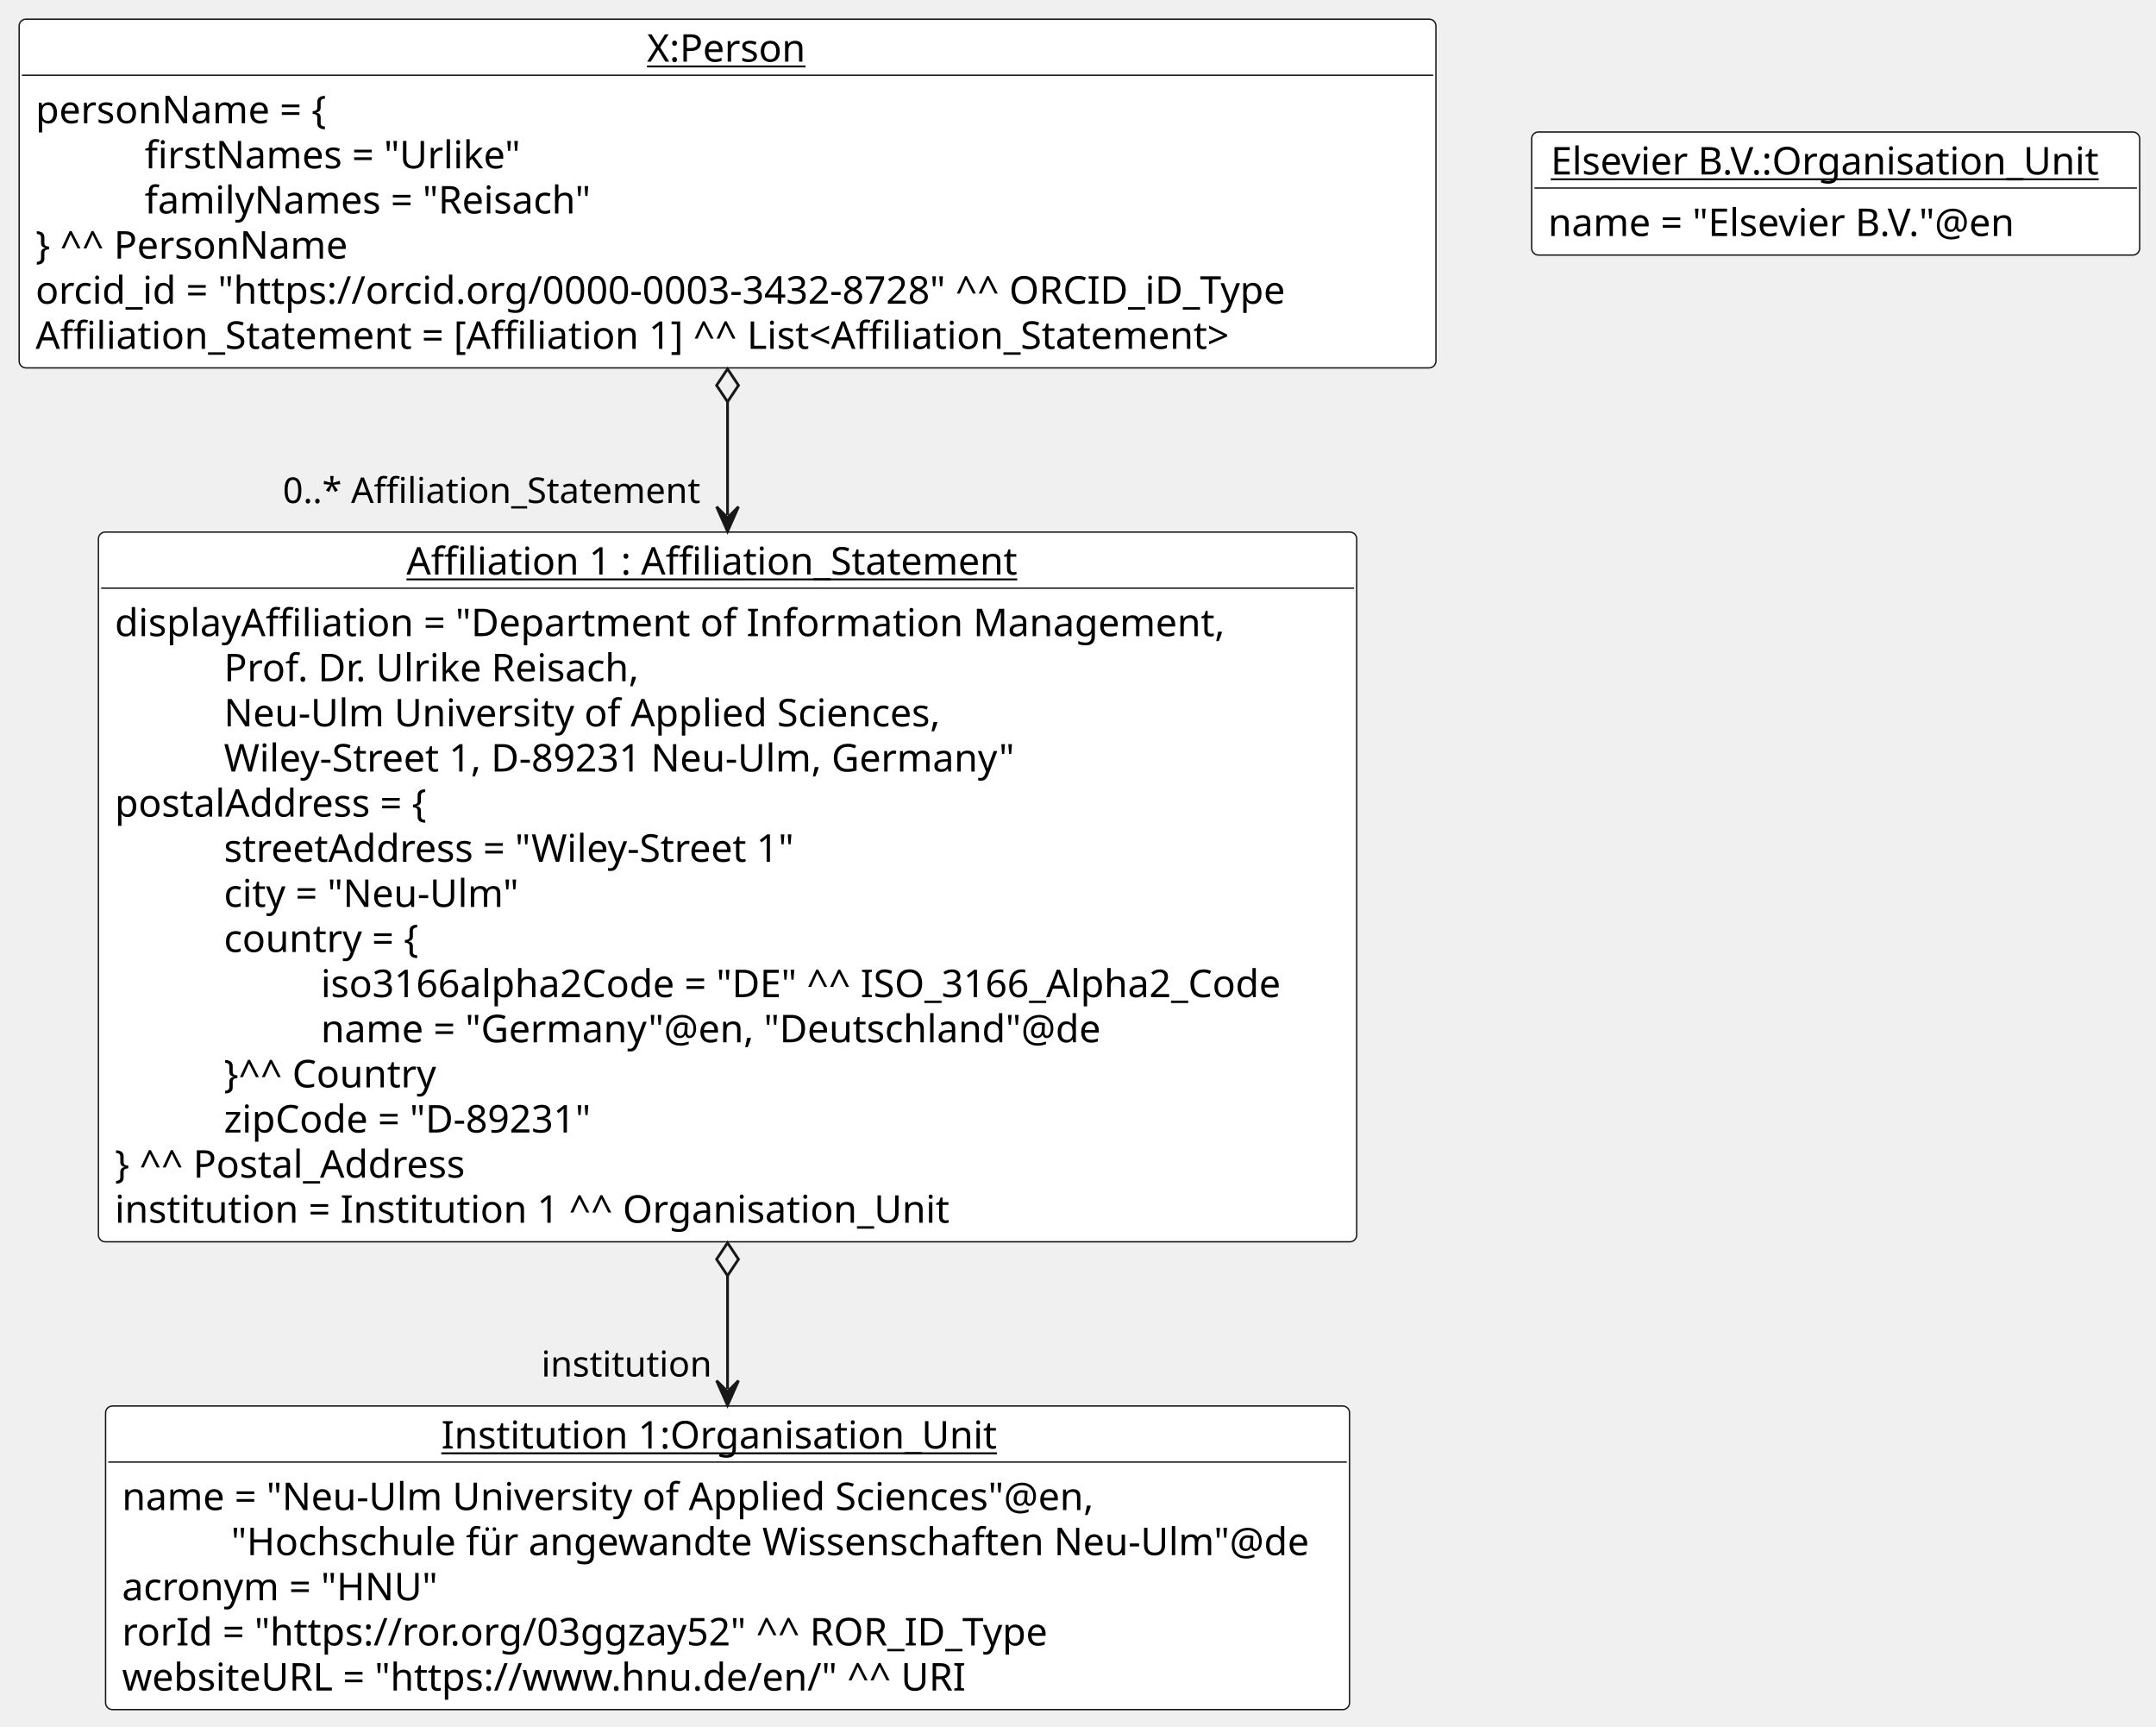
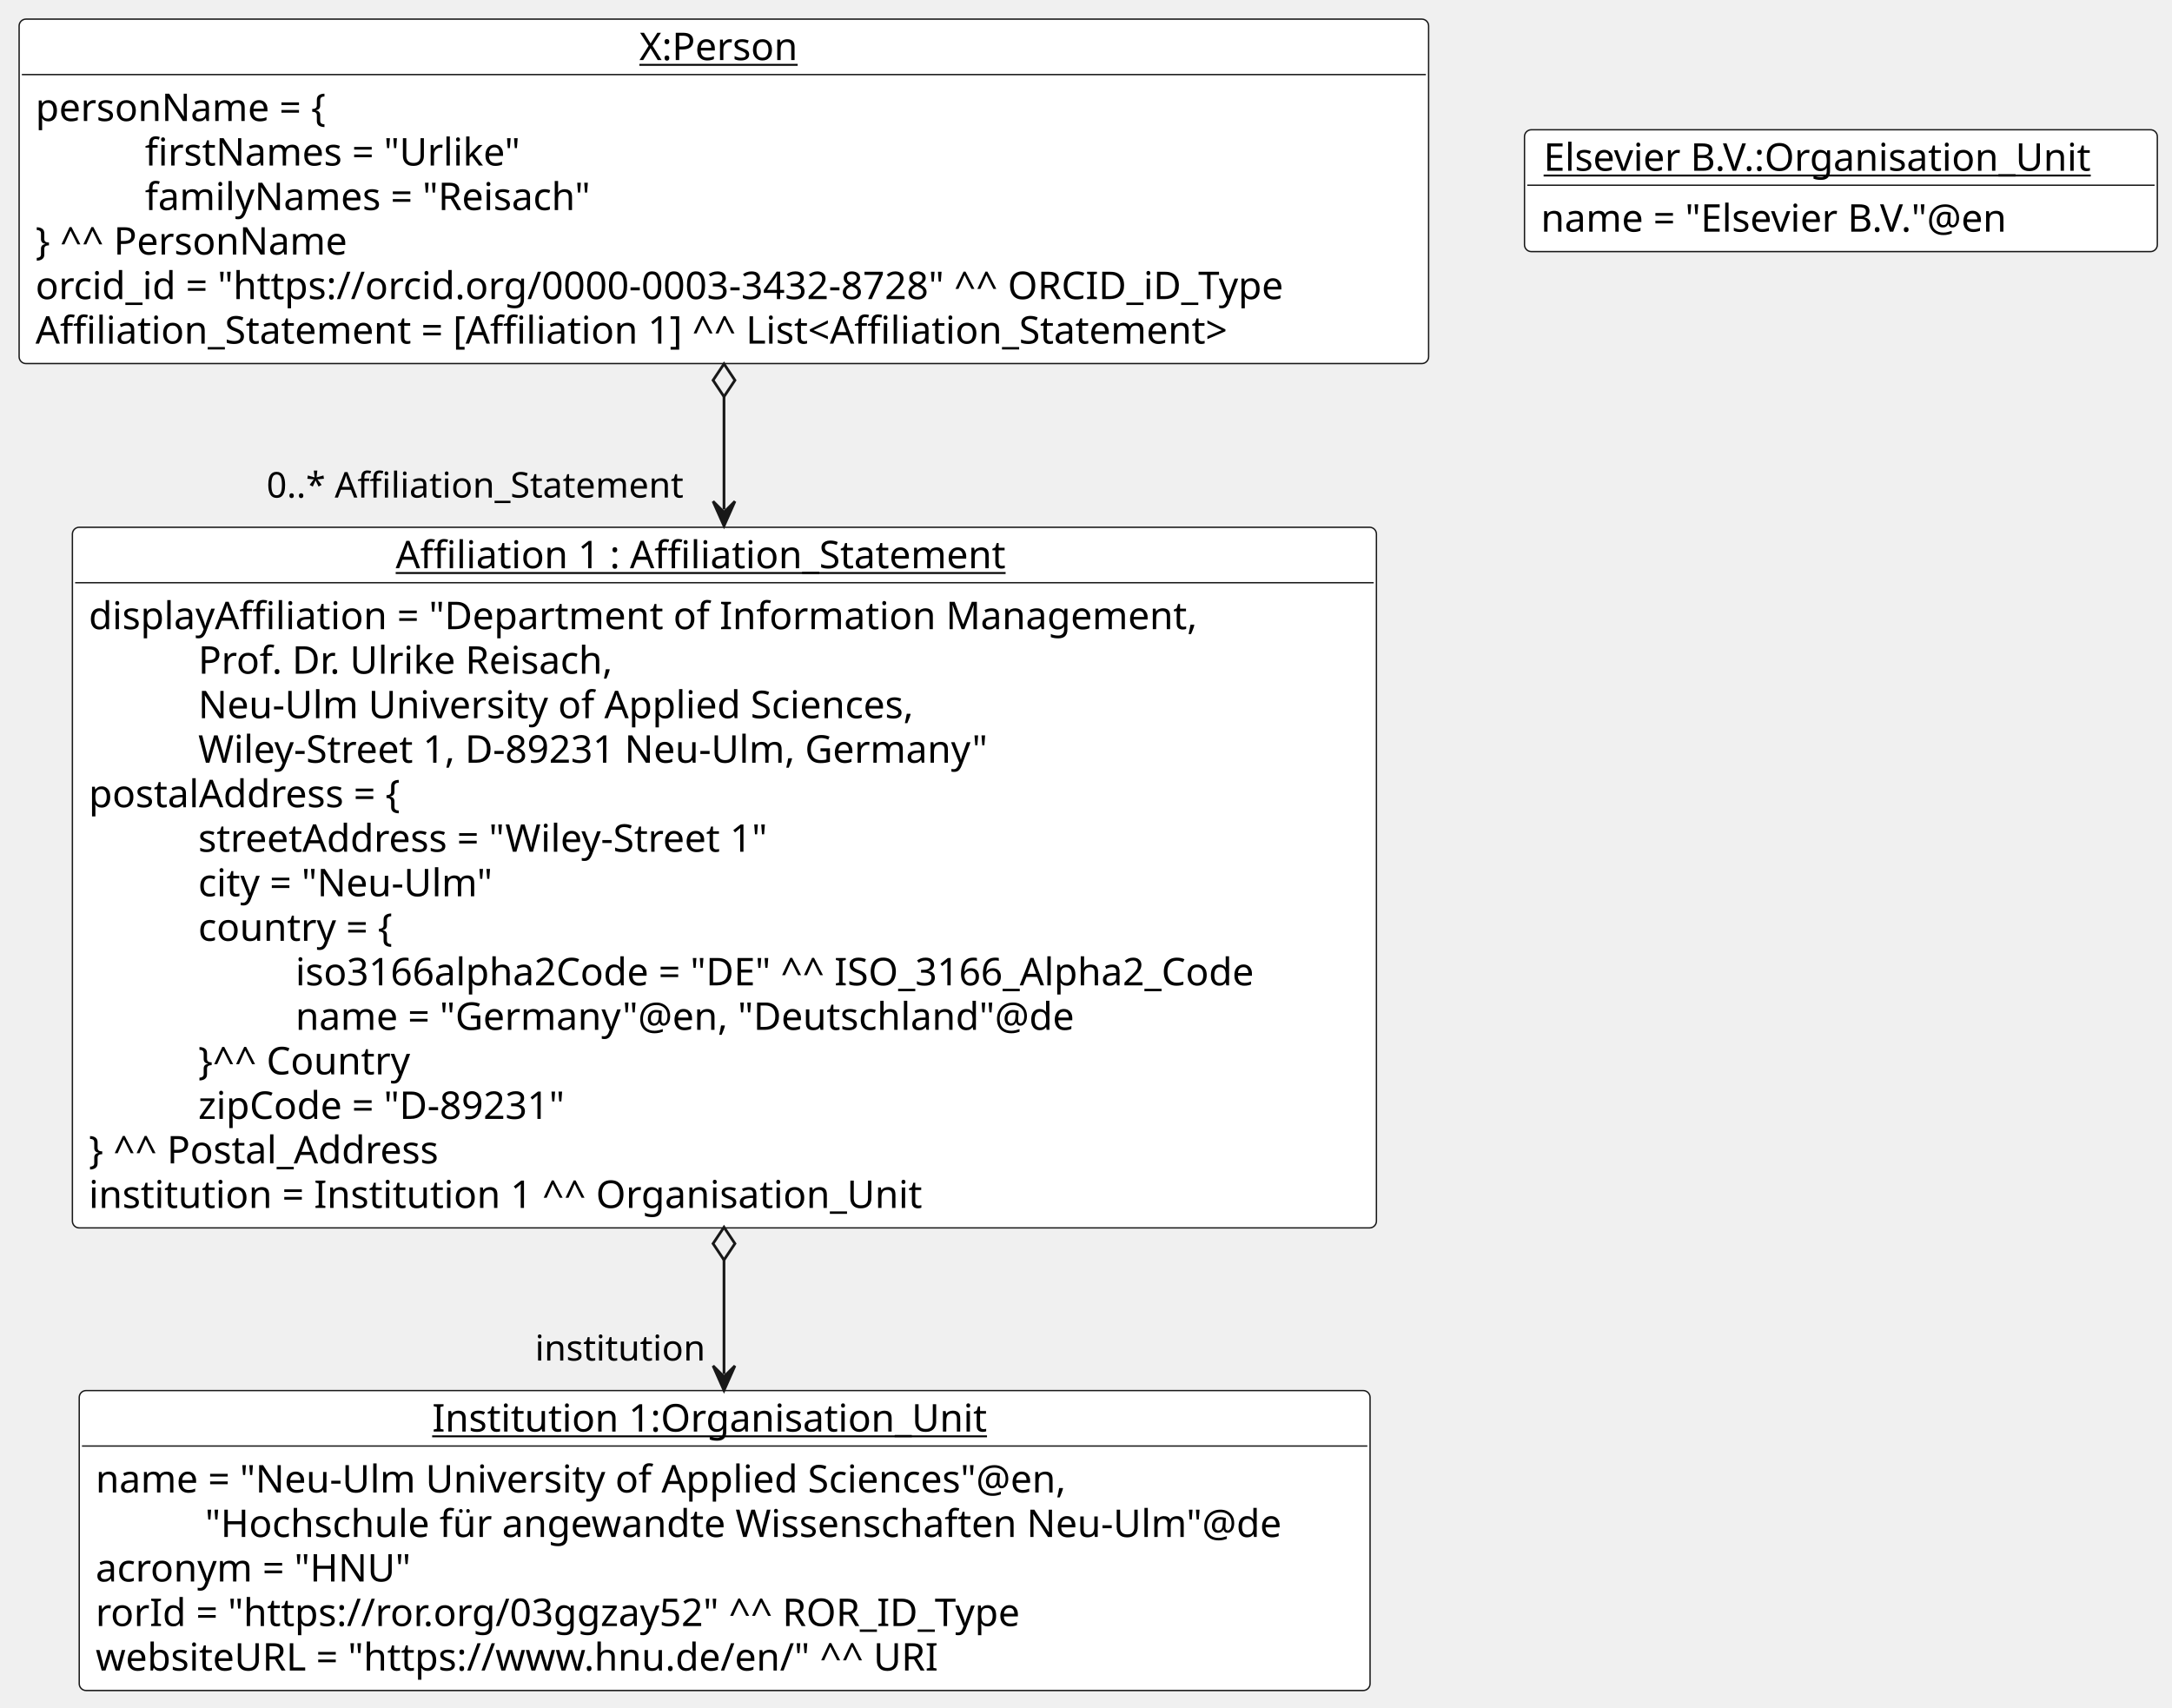
- <svg xmlns="http://www.w3.org/2000/svg" contentStyleType="text/css" data-diagram-type="CLASS" height="631px" preserveAspectRatio="none" style="width:788px;height:631px;background:#FFFFFF;" version="1.1" viewBox="0 0 788 631" width="788px" zoomAndPan="magnify">
+ <svg xmlns="http://www.w3.org/2000/svg" contentStyleType="text/css" data-diagram-type="CLASS" height="625px" preserveAspectRatio="none" style="width:795px;height:625px;background:#FFFFFF;" version="1.1" viewBox="0 0 795 625" width="795px" zoomAndPan="magnify">
  <defs />
  <g>
    <g class="entity" data-entity="X" data-source-line="2" data-uid="ent0002" id="entity_X">
-       <rect fill="#FFFFFF" height="127.418" rx="2.5" ry="2.5" style="stroke:#181818;stroke-width:0.5;" width="517.825" x="7" y="7" />
-       <text fill="#000000" font-family="sans-serif" font-size="14" lengthAdjust="spacing" text-decoration="underline" textLength="58.885" x="236.47" y="22.535">X:Person</text>
-       <line style="stroke:#181818;stroke-width:0.5;" x1="8" x2="523.825" y1="27.488" y2="27.488" />
-       <text fill="#000000" font-family="sans-serif" font-size="14" lengthAdjust="spacing" textLength="110.25" x="13" y="45.023">personName = {</text>
-       <text fill="#000000" font-family="sans-serif" font-size="14" lengthAdjust="spacing" textLength="143.329" x="52.867" y="61.512">firstNames = "Urlike"</text>
-       <text fill="#000000" font-family="sans-serif" font-size="14" lengthAdjust="spacing" textLength="169.312" x="52.867" y="78">familyNames = "Reisach"</text>
-       <text fill="#000000" font-family="sans-serif" font-size="14" lengthAdjust="spacing" textLength="115.753" x="13" y="94.488">} ^^ PersonName</text>
-       <text fill="#000000" font-family="sans-serif" font-size="14" lengthAdjust="spacing" textLength="505.825" x="13" y="110.977">orcid_id = "https://orcid.org/0000-0003-3432-8728" ^^ ORCID_iD_Type</text>
-       <text fill="#000000" font-family="sans-serif" font-size="14" lengthAdjust="spacing" textLength="464.953" x="13" y="127.465">Affiliation_Statement = [Affiliation 1] ^^ List&lt;Affiliation_Statement&gt;</text>
+       <rect fill="#FFFFFF" height="126.078" rx="2.5" ry="2.5" style="stroke:#181818;stroke-width:0.5;" width="515.904" x="7" y="7" />
+       <text fill="#000000" font-family="sans-serif" font-size="14" lengthAdjust="spacing" text-decoration="underline" textLength="61.852" x="234.026" y="21.995">X:Person</text>
+       <line style="stroke:#181818;stroke-width:0.5;" x1="8" x2="521.904" y1="27.297" y2="27.297" />
+       <text fill="#000000" font-family="sans-serif" font-size="14" lengthAdjust="spacing" textLength="118.829" x="13" y="44.292">personName = {</text>
+       <text fill="#000000" font-family="sans-serif" font-size="14" lengthAdjust="spacing" textLength="149.967" x="53.052" y="60.589">firstNames = "Urlike"</text>
+       <text fill="#000000" font-family="sans-serif" font-size="14" lengthAdjust="spacing" textLength="179.99" x="53.052" y="76.886">familyNames = "Reisach"</text>
+       <text fill="#000000" font-family="sans-serif" font-size="14" lengthAdjust="spacing" textLength="130.115" x="13" y="93.183">} ^^ PersonName</text>
+       <text fill="#000000" font-family="sans-serif" font-size="14" lengthAdjust="spacing" textLength="503.904" x="13" y="109.48">orcid_id = "https://orcid.org/0000-0003-3432-8728" ^^ ORCID_iD_Type</text>
+       <text fill="#000000" font-family="sans-serif" font-size="14" lengthAdjust="spacing" textLength="486.049" x="13" y="125.776">Affiliation_Statement = [Affiliation 1] ^^ List&lt;Affiliation_Statement&gt;</text>
    </g>
    <g class="entity" data-entity="Ins1" data-source-line="13" data-uid="ent0003" id="entity_Ins1">
-       <rect fill="#FFFFFF" height="110.93" rx="2.5" ry="2.5" style="stroke:#181818;stroke-width:0.5;" width="454.654" x="38.59" y="513.74" />
-       <text fill="#000000" font-family="sans-serif" font-size="14" lengthAdjust="spacing" text-decoration="underline" textLength="209.262" x="161.286" y="529.275">Institution 1:Organisation_Unit</text>
-       <line style="stroke:#181818;stroke-width:0.5;" x1="39.59" x2="492.244" y1="534.228" y2="534.228" />
-       <text fill="#000000" font-family="sans-serif" font-size="14" lengthAdjust="spacing" textLength="370.173" x="44.59" y="551.763">name = "Neu-Ulm University of Applied Sciences"@en,</text>
-       <text fill="#000000" font-family="sans-serif" font-size="14" lengthAdjust="spacing" textLength="402.787" x="84.457" y="568.252">"Hochschule für angewandte Wissenschaften Neu-Ulm"@de</text>
-       <text fill="#000000" font-family="sans-serif" font-size="14" lengthAdjust="spacing" textLength="119.082" x="44.59" y="584.74">acronym = "HNU"</text>
-       <text fill="#000000" font-family="sans-serif" font-size="14" lengthAdjust="spacing" textLength="364.841" x="44.59" y="601.228">rorId = "https://ror.org/03ggzay52" ^^ ROR_ID_Type</text>
-       <text fill="#000000" font-family="sans-serif" font-size="14" lengthAdjust="spacing" textLength="326.525" x="44.59" y="617.717">websiteURL = "https://www.hnu.de/en/" ^^ URI</text>
+       <rect fill="#FFFFFF" height="109.781" rx="2.5" ry="2.5" style="stroke:#181818;stroke-width:0.5;" width="472.476" x="29" y="509" />
+       <text fill="#000000" font-family="sans-serif" font-size="14" lengthAdjust="spacing" text-decoration="underline" textLength="214.122" x="158.177" y="523.995">Institution 1:Organisation_Unit</text>
+       <line style="stroke:#181818;stroke-width:0.5;" x1="30" x2="500.476" y1="529.297" y2="529.297" />
+       <text fill="#000000" font-family="sans-serif" font-size="14" lengthAdjust="spacing" textLength="386.046" x="35" y="546.292">name = "Neu-Ulm University of Applied Sciences"@en,</text>
+       <text fill="#000000" font-family="sans-serif" font-size="14" lengthAdjust="spacing" textLength="420.424" x="75.052" y="562.589">"Hochschule für angewandte Wissenschaften Neu-Ulm"@de</text>
+       <text fill="#000000" font-family="sans-serif" font-size="14" lengthAdjust="spacing" textLength="126.15" x="35" y="578.886">acronym = "HNU"</text>
+       <text fill="#000000" font-family="sans-serif" font-size="14" lengthAdjust="spacing" textLength="372.935" x="35" y="595.183">rorId = "https://ror.org/03ggzay52" ^^ ROR_ID_Type</text>
+       <text fill="#000000" font-family="sans-serif" font-size="14" lengthAdjust="spacing" textLength="336.458" x="35" y="611.48">websiteURL = "https://www.hnu.de/en/" ^^ URI</text>
    </g>
    <g class="entity" data-entity="Elsevier" data-source-line="24" data-uid="ent0004" id="entity_Elsevier">
-       <rect fill="#FFFFFF" height="44.977" rx="2.5" ry="2.5" style="stroke:#181818;stroke-width:0.5;" width="222.23" x="559.8" y="48.22" />
-       <text fill="#000000" font-family="sans-serif" font-size="14" lengthAdjust="spacing" text-decoration="underline" textLength="208.23" x="566.8" y="63.755">Elsevier B.V.:Organisation_Unit</text>
-       <line style="stroke:#181818;stroke-width:0.5;" x1="560.8" x2="781.029" y1="68.708" y2="68.708" />
-       <text fill="#000000" font-family="sans-serif" font-size="14" lengthAdjust="spacing" textLength="178.131" x="565.8" y="86.243">name = "Elsevier B.V."@en</text>
+       <rect fill="#FFFFFF" height="44.594" rx="2.5" ry="2.5" style="stroke:#181818;stroke-width:0.5;" width="231.629" x="558" y="47.5" />
+       <text fill="#000000" font-family="sans-serif" font-size="14" lengthAdjust="spacing" text-decoration="underline" textLength="217.629" x="565" y="62.495">Elsevier B.V.:Organisation_Unit</text>
+       <line style="stroke:#181818;stroke-width:0.5;" x1="559" x2="788.629" y1="67.797" y2="67.797" />
+       <text fill="#000000" font-family="sans-serif" font-size="14" lengthAdjust="spacing" textLength="192.418" x="564" y="84.792">name = "Elsevier B.V."@en</text>
    </g>
    <g class="entity" data-entity="Aff1" data-source-line="30" data-uid="ent0005" id="entity_Aff1">
-       <rect fill="#FFFFFF" height="259.324" rx="2.5" ry="2.5" style="stroke:#181818;stroke-width:0.5;" width="459.891" x="35.97" y="194.42" />
-       <text fill="#000000" font-family="sans-serif" font-size="14" lengthAdjust="spacing" text-decoration="underline" textLength="234.705" x="148.563" y="209.955">Affiliation 1 : Affiliation_Statement</text>
-       <line style="stroke:#181818;stroke-width:0.5;" x1="36.97" x2="494.861" y1="214.908" y2="214.908" />
-       <text fill="#000000" font-family="sans-serif" font-size="14" lengthAdjust="spacing" textLength="418.674" x="41.97" y="232.443">displayAffiliation = "Department of Information Management,</text>
-       <text fill="#000000" font-family="sans-serif" font-size="14" lengthAdjust="spacing" textLength="160.939" x="81.837" y="248.932">Prof. Dr. Ulrike Reisach,</text>
-       <text fill="#000000" font-family="sans-serif" font-size="14" lengthAdjust="spacing" textLength="273.93" x="81.837" y="265.42">Neu-Ulm University of Applied Sciences,</text>
-       <text fill="#000000" font-family="sans-serif" font-size="14" lengthAdjust="spacing" textLength="308.335" x="81.837" y="281.908">Wiley-Street 1, D-89231 Neu-Ulm, Germany"</text>
-       <text fill="#000000" font-family="sans-serif" font-size="14" lengthAdjust="spacing" textLength="121.188" x="41.97" y="298.397">postalAddress = {</text>
-       <text fill="#000000" font-family="sans-serif" font-size="14" lengthAdjust="spacing" textLength="220.377" x="81.837" y="314.885">streetAddress = "Wiley-Street 1"</text>
-       <text fill="#000000" font-family="sans-serif" font-size="14" lengthAdjust="spacing" textLength="115.965" x="81.837" y="331.373">city = "Neu-Ulm"</text>
-       <text fill="#000000" font-family="sans-serif" font-size="14" lengthAdjust="spacing" textLength="75.968" x="81.837" y="347.861">country = {</text>
-       <text fill="#000000" font-family="sans-serif" font-size="14" lengthAdjust="spacing" textLength="372.586" x="117.275" y="364.35">iso3166alpha2Code = "DE" ^^ ISO_3166_Alpha2_Code</text>
-       <text fill="#000000" font-family="sans-serif" font-size="14" lengthAdjust="spacing" textLength="289.126" x="117.275" y="380.838">name = "Germany"@en, "Deutschland"@de</text>
-       <text fill="#000000" font-family="sans-serif" font-size="14" lengthAdjust="spacing" textLength="80.63" x="81.837" y="397.326">}^^ Country</text>
-       <text fill="#000000" font-family="sans-serif" font-size="14" lengthAdjust="spacing" textLength="149.078" x="81.837" y="413.815">zipCode = "D-89231"</text>
-       <text fill="#000000" font-family="sans-serif" font-size="14" lengthAdjust="spacing" textLength="133.69" x="41.97" y="430.303">} ^^ Postal_Address</text>
-       <text fill="#000000" font-family="sans-serif" font-size="14" lengthAdjust="spacing" textLength="321.036" x="41.97" y="446.791">institution = Institution 1 ^^ Organisation_Unit</text>
+       <rect fill="#FFFFFF" height="256.453" rx="2.5" ry="2.5" style="stroke:#181818;stroke-width:0.5;" width="477.302" x="26.5" y="193" />
+       <text fill="#000000" font-family="sans-serif" font-size="14" lengthAdjust="spacing" text-decoration="underline" textLength="240.645" x="144.828" y="207.995">Affiliation 1 : Affiliation_Statement</text>
+       <line style="stroke:#181818;stroke-width:0.5;" x1="27.5" x2="502.802" y1="213.297" y2="213.297" />
+       <text fill="#000000" font-family="sans-serif" font-size="14" lengthAdjust="spacing" textLength="432.804" x="32.5" y="230.292">displayAffiliation = "Department of Information Management,</text>
+       <text fill="#000000" font-family="sans-serif" font-size="14" lengthAdjust="spacing" textLength="166.106" x="72.552" y="246.589">Prof. Dr. Ulrike Reisach,</text>
+       <text fill="#000000" font-family="sans-serif" font-size="14" lengthAdjust="spacing" textLength="281.347" x="72.552" y="262.886">Neu-Ulm University of Applied Sciences,</text>
+       <text fill="#000000" font-family="sans-serif" font-size="14" lengthAdjust="spacing" textLength="314.214" x="72.552" y="279.183">Wiley-Street 1, D-89231 Neu-Ulm, Germany"</text>
+       <text fill="#000000" font-family="sans-serif" font-size="14" lengthAdjust="spacing" textLength="128.55" x="32.5" y="295.479">postalAddress = {</text>
+       <text fill="#000000" font-family="sans-serif" font-size="14" lengthAdjust="spacing" textLength="230.85" x="72.552" y="311.776">streetAddress = "Wiley-Street 1"</text>
+       <text fill="#000000" font-family="sans-serif" font-size="14" lengthAdjust="spacing" textLength="119.656" x="72.552" y="328.073">city = "Neu-Ulm"</text>
+       <text fill="#000000" font-family="sans-serif" font-size="14" lengthAdjust="spacing" textLength="83.077" x="72.552" y="344.37">country = {</text>
+       <text fill="#000000" font-family="sans-serif" font-size="14" lengthAdjust="spacing" textLength="389.648" x="108.153" y="360.667">iso3166alpha2Code = "DE" ^^ ISO_3166_Alpha2_Code</text>
+       <text fill="#000000" font-family="sans-serif" font-size="14" lengthAdjust="spacing" textLength="310.42" x="108.153" y="376.964">name = "Germany"@en, "Deutschland"@de</text>
+       <text fill="#000000" font-family="sans-serif" font-size="14" lengthAdjust="spacing" textLength="92.436" x="72.552" y="393.261">}^^ Country</text>
+       <text fill="#000000" font-family="sans-serif" font-size="14" lengthAdjust="spacing" textLength="149.844" x="72.552" y="409.558">zipCode = "D-89231"</text>
+       <text fill="#000000" font-family="sans-serif" font-size="14" lengthAdjust="spacing" textLength="146.836" x="32.5" y="425.854">} ^^ Postal_Address</text>
+       <text fill="#000000" font-family="sans-serif" font-size="14" lengthAdjust="spacing" textLength="333.013" x="32.5" y="442.151">institution = Institution 1 ^^ Organisation_Unit</text>
    </g>
    <g class="link" data-entity-1="Aff1" data-entity-2="Ins1" data-source-line="49" data-uid="lnk6" id="link_Aff1_Ins1">
-       <path codeLine="49" d="M265.91,466.12 C265.91,487.03 265.91,489.64 265.91,507.48" fill="none" id="Aff1-Ins1" style="stroke:#181818;stroke-width:1;" />
-       <polygon fill="none" points="265.91,454.12,261.91,460.12,265.91,466.12,269.91,460.12,265.91,454.12" style="stroke:#181818;stroke-width:1;" />
-       <polygon fill="#181818" points="265.91,513.48,269.91,504.48,265.91,508.48,261.91,504.48,265.91,513.48" style="stroke:#181818;stroke-width:1;" />
-       <text fill="#000000" font-family="sans-serif" font-size="13" lengthAdjust="spacing" textLength="64.676" x="197.852" y="502.968">institution</text>
+       <path codeLine="49" d="M265,461.2 C265,482.25 265,485.02 265,502.94" fill="none" id="Aff1-Ins1" style="stroke:#181818;stroke-width:1;" />
+       <polygon fill="none" points="265,449.2,261,455.2,265,461.2,269,455.2,265,449.2" style="stroke:#181818;stroke-width:1;" />
+       <polygon fill="#181818" points="265,508.94,269,499.94,265,503.94,261,499.94,265,508.94" style="stroke:#181818;stroke-width:1;" />
+       <text fill="#000000" font-family="sans-serif" font-size="13" lengthAdjust="spacing" textLength="65.571" x="195.842" y="498.014">institution</text>
    </g>
    <g class="link" data-entity-1="X" data-entity-2="Aff1" data-source-line="52" data-uid="lnk7" id="link_X_Aff1">
-       <path codeLine="52" d="M265.91,146.81 C265.91,164.99 265.91,167.52 265.91,188.16" fill="none" id="X-Aff1" style="stroke:#181818;stroke-width:1;" />
-       <polygon fill="none" points="265.91,134.81,261.91,140.81,265.91,146.81,269.91,140.81,265.91,134.81" style="stroke:#181818;stroke-width:1;" />
-       <polygon fill="#181818" points="265.91,194.16,269.91,185.16,265.91,189.16,261.91,185.16,265.91,194.16" style="stroke:#181818;stroke-width:1;" />
-       <text fill="#000000" font-family="sans-serif" font-size="13" lengthAdjust="spacing" textLength="158.438" x="103.355" y="183.793">0..* Affiliation_Statement</text>
+       <path codeLine="52" d="M265,145.19 C265,163.34 265,165.87 265,186.51" fill="none" id="X-Aff1" style="stroke:#181818;stroke-width:1;" />
+       <polygon fill="none" points="265,133.19,261,139.19,265,145.19,269,139.19,265,133.19" style="stroke:#181818;stroke-width:1;" />
+       <polygon fill="#181818" points="265,192.51,269,183.51,265,187.51,261,183.51,265,192.51" style="stroke:#181818;stroke-width:1;" />
+       <text fill="#000000" font-family="sans-serif" font-size="13" lengthAdjust="spacing" textLength="163.827" x="97.557" y="182.131">0..* Affiliation_Statement</text>
    </g>
  </g>
</svg>
